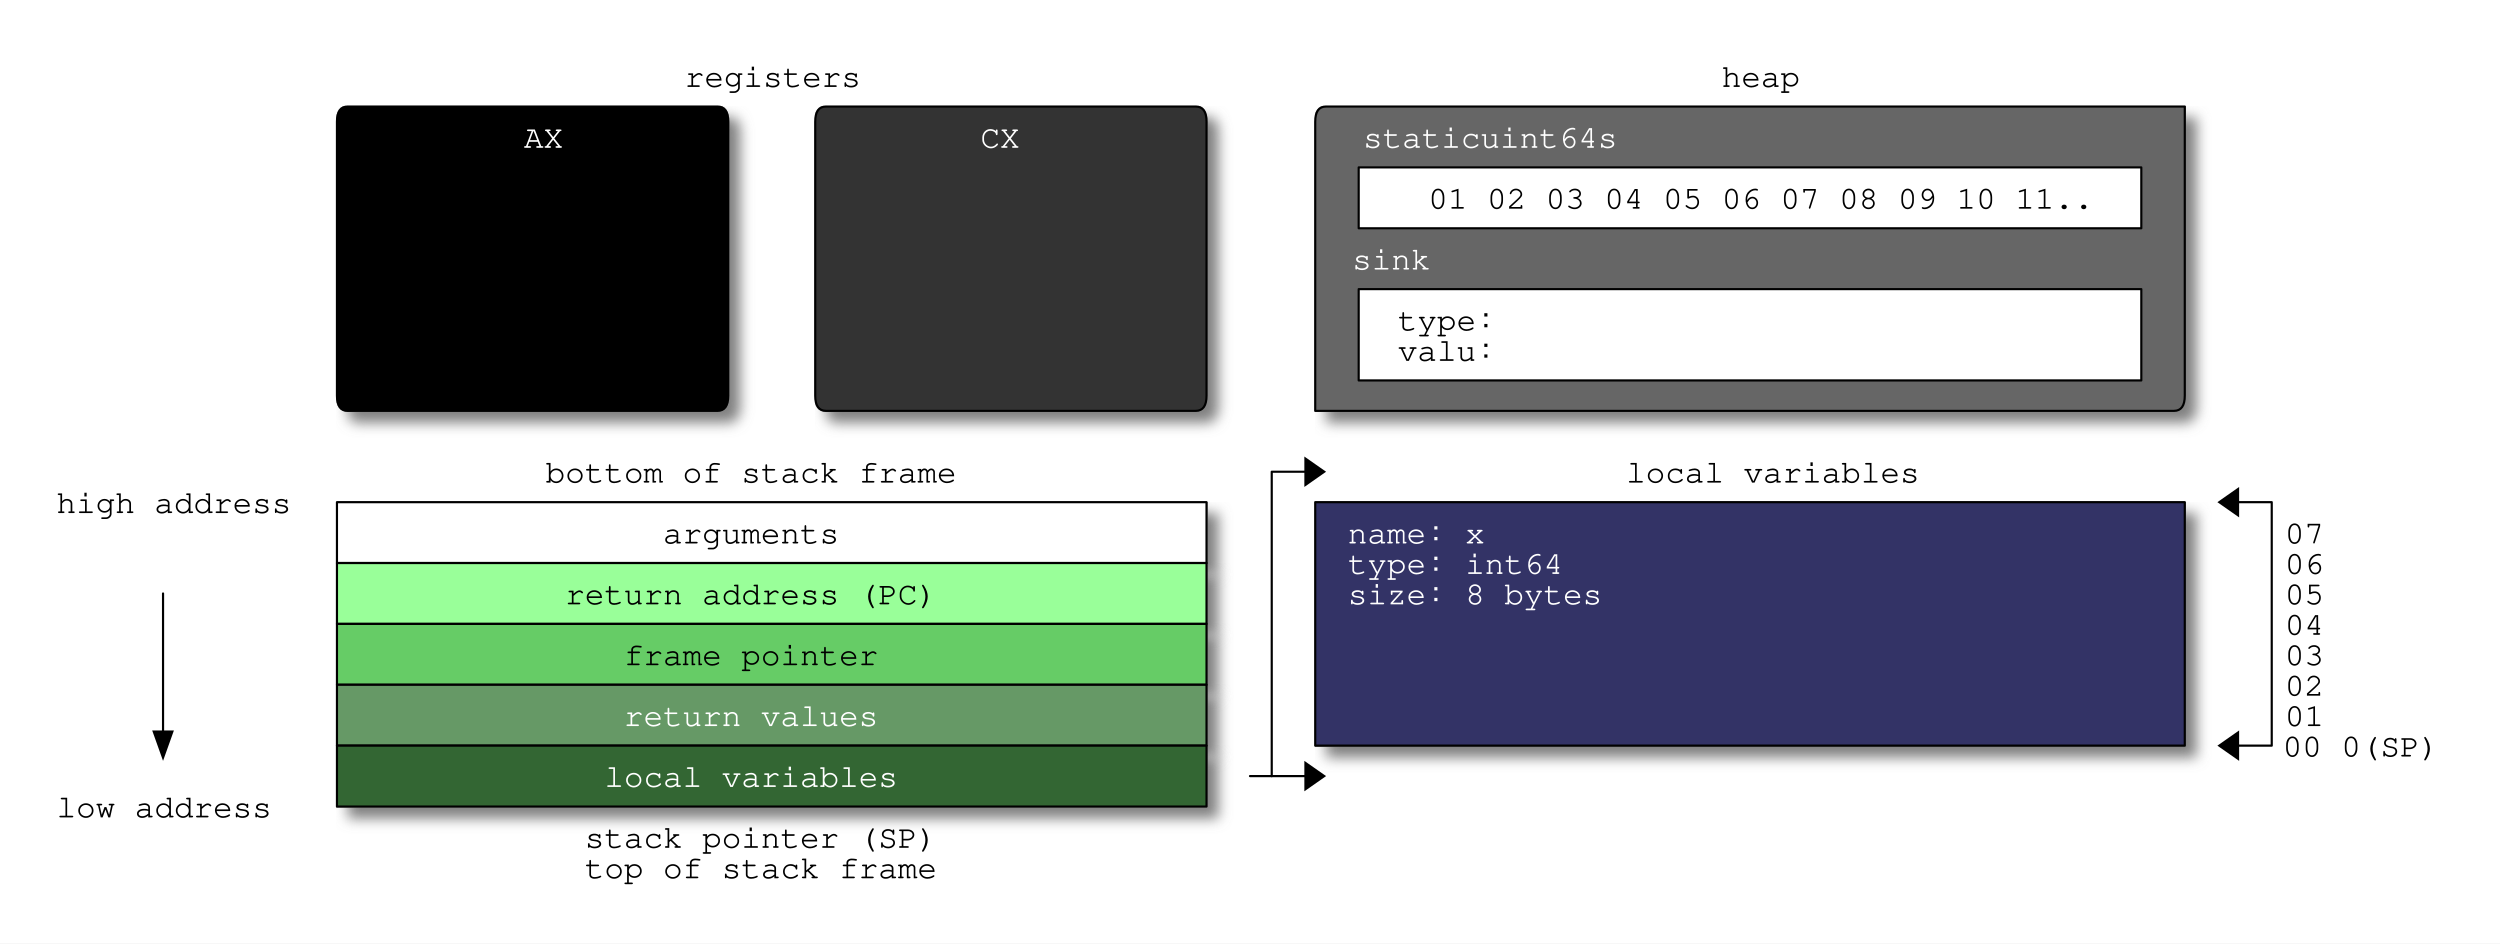
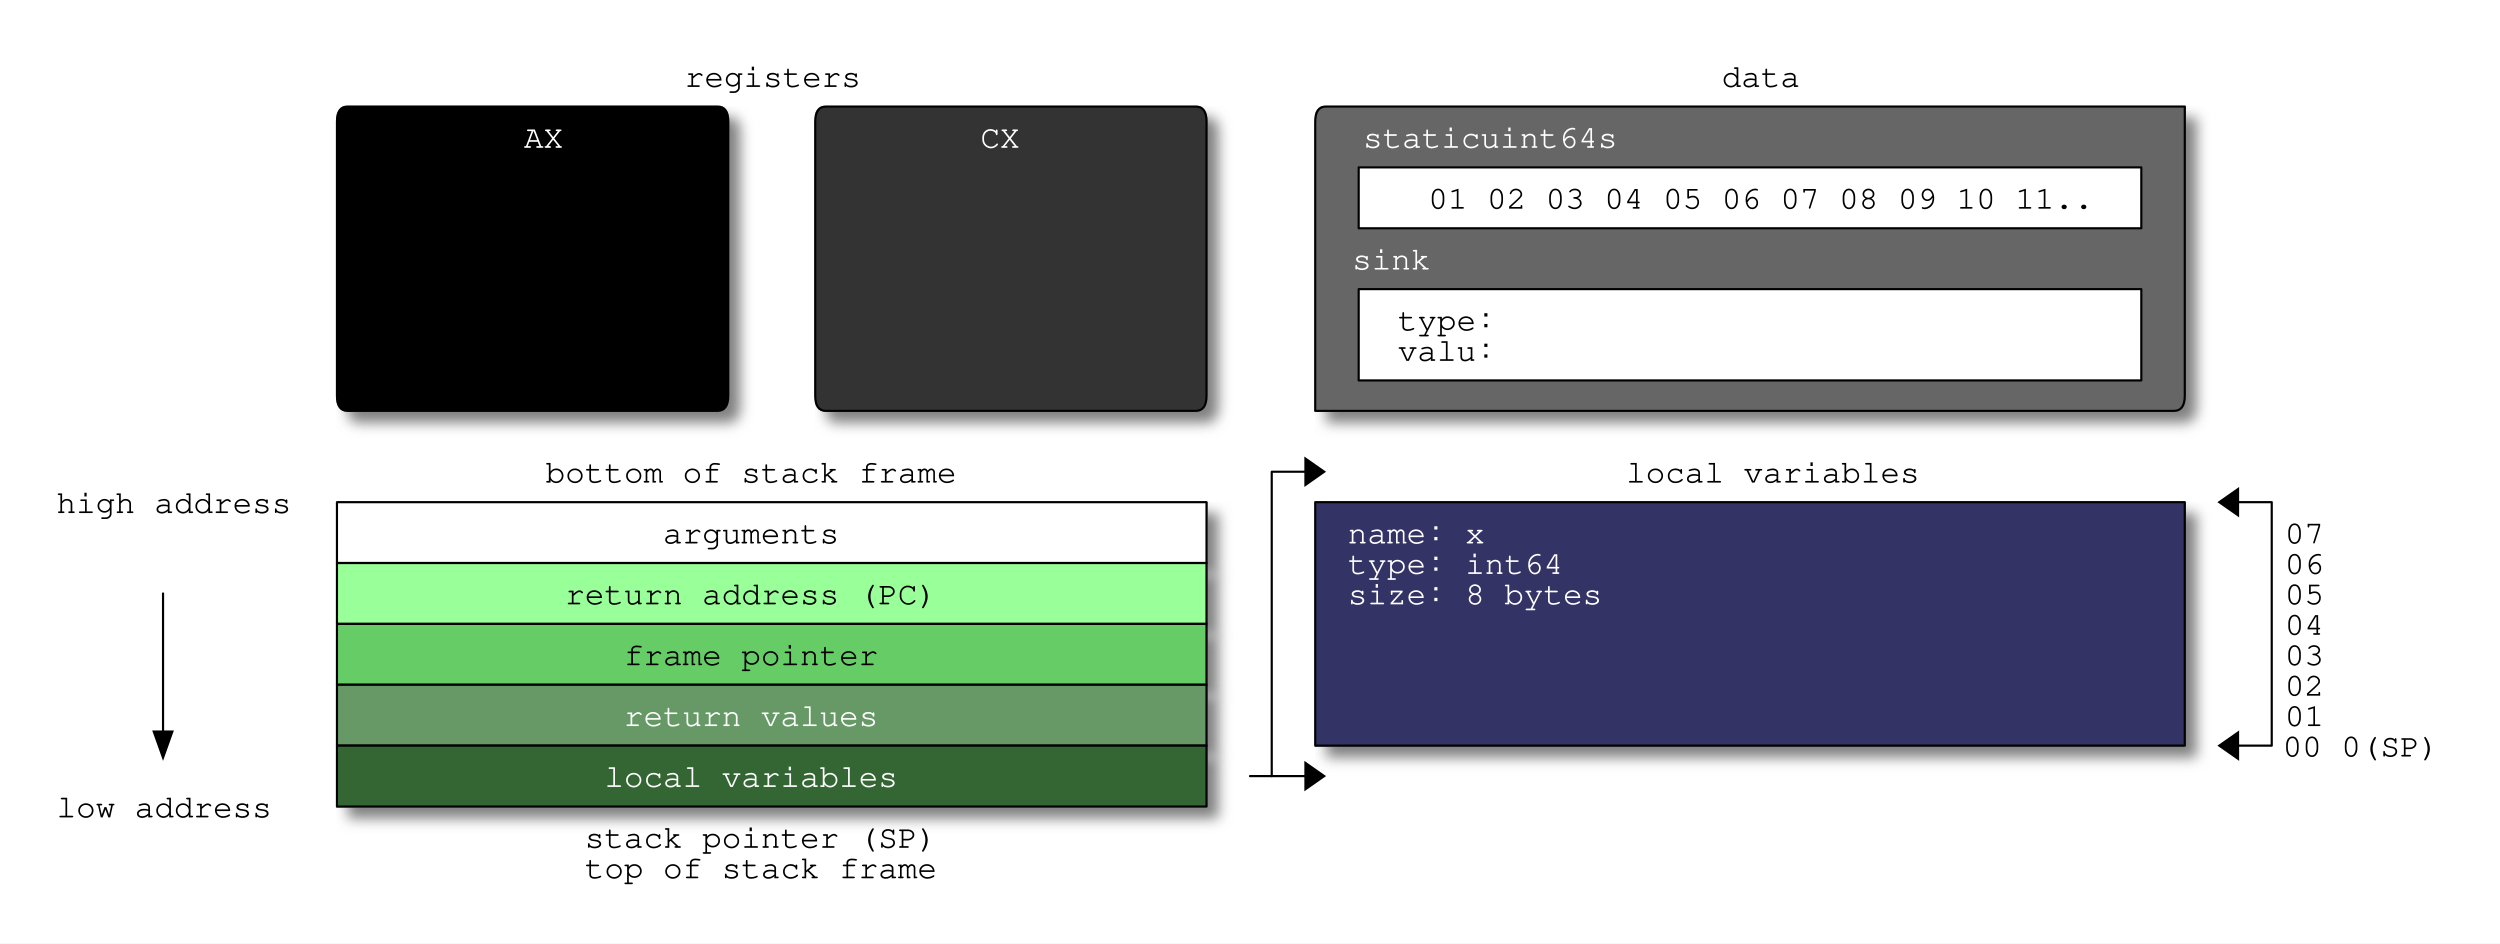
<svg xmlns="http://www.w3.org/2000/svg" width="1150" height="434" shape-rendering="geometricPrecision" version="1.0">
  <defs>
    <filter id="f2" x="0" y="0" width="200%" height="200%">
      <feOffset result="offOut" in="SourceGraphic" dx="5" dy="5" />
      <feGaussianBlur result="blurOut" in="offOut" stdDeviation="3" />
      <feBlend in="SourceGraphic" in2="blurOut" mode="normal" />
    </filter>
  </defs>
  <g stroke-width="1" stroke-linecap="square" stroke-linejoin="round">
    <rect x="0" y="0" width="1150" height="434" style="fill: #ffffff" />
    <path stroke="gray" fill="gray" filter="url(#f2)" d="M605.0 189.0 L1000.0 189.0 Q1005.0 189.0 1005.0 182.0 L1005.0 49.0 L1005.0 49.0 L610.0 49.0 Q605.0 49.0 605.0 56.0 L605.0 189.0 z" />
    <path stroke="gray" fill="gray" filter="url(#f2)" d="M605.0 343.0 L1005.0 343.0 L1005.0 231.0 L605.0 231.0 z" />
    <path stroke="gray" fill="gray" filter="url(#f2)" d="M160.0 189.0 Q155.0 189.0 155.0 182.0 L155.0 56.0 Q155.0 49.0 160.0 49.0 L330.0 49.0 L330.0 49.0 Q335.0 49.0 335.0 56.0 L335.0 182.0 L335.0 182.0 Q335.0 189.0 330.0 189.0 L160.0 189.0 z" />
    <path stroke="gray" fill="gray" filter="url(#f2)" d="M375.0 56.0 Q375.0 49.0 380.0 49.0 L550.0 49.0 Q555.0 49.0 555.0 56.0 L555.0 182.0 L555.0 182.0 Q555.0 189.0 550.0 189.0 L380.0 189.0 L380.0 189.0 Q375.0 189.0 375.0 182.0 L375.0 56.0 z" />
    <path stroke="gray" fill="gray" filter="url(#f2)" d="M625.0 175.0 L985.0 175.0 L985.0 133.0 L625.0 133.0 z" />
    <path stroke="gray" fill="gray" filter="url(#f2)" d="M555.0 231.0 L555.0 259.0 L155.0 259.0 L155.0 231.0 z" />
    <path stroke="gray" fill="gray" filter="url(#f2)" d="M555.0 259.0 L555.0 287.0 L155.0 287.0 L155.0 259.0 z" />
    <path stroke="gray" fill="gray" filter="url(#f2)" d="M555.0 287.0 L555.0 315.0 L155.0 315.0 L155.0 287.0 z" />
    <path stroke="gray" fill="gray" filter="url(#f2)" d="M555.0 315.0 L555.0 343.0 L155.0 343.0 L155.0 315.0 z" />
    <path stroke="gray" fill="gray" filter="url(#f2)" d="M555.0 343.0 L555.0 371.0 L155.0 371.0 L155.0 343.0 z" />
    <path stroke="gray" fill="gray" filter="url(#f2)" d="M625.0 105.0 L985.0 105.0 L985.0 77.0 L625.0 77.0 z" />
    <path stroke="#000000" stroke-width="1.0" stroke-linecap="round" stroke-linejoin="round" fill="#666666" d="M605.0 189.0 L1000.0 189.0 Q1005.0 189.0 1005.0 182.0 L1005.0 49.0 L1005.0 49.0 L610.0 49.0 Q605.0 49.0 605.0 56.0 L605.0 189.0 z" />
    <path stroke="#000000" stroke-width="1.0" stroke-linecap="round" stroke-linejoin="round" fill="#333366" d="M605.0 343.0 L1005.0 343.0 L1005.0 231.0 L605.0 231.0 z" />
    <path stroke="#000000" stroke-width="1.0" stroke-linecap="round" stroke-linejoin="round" fill="#000000" d="M160.0 189.0 Q155.0 189.0 155.0 182.0 L155.0 56.0 Q155.0 49.0 160.0 49.0 L330.0 49.0 L330.0 49.0 Q335.0 49.0 335.0 56.0 L335.0 182.0 L335.0 182.0 Q335.0 189.0 330.0 189.0 L160.0 189.0 z" />
    <path stroke="#000000" stroke-width="1.0" stroke-linecap="round" stroke-linejoin="round" fill="#333333" d="M375.0 56.0 Q375.0 49.0 380.0 49.0 L550.0 49.0 Q555.0 49.0 555.0 56.0 L555.0 182.0 L555.0 182.0 Q555.0 189.0 550.0 189.0 L380.0 189.0 L380.0 189.0 Q375.0 189.0 375.0 182.0 L375.0 56.0 z" />
    <path stroke="#000000" stroke-width="1.0" stroke-linecap="round" stroke-linejoin="round" fill="white" d="M625.0 175.0 L985.0 175.0 L985.0 133.0 L625.0 133.0 z" />
    <path stroke="#000000" stroke-width="1.0" stroke-linecap="round" stroke-linejoin="round" fill="#ffffff" d="M555.0 231.0 L555.0 259.0 L155.0 259.0 L155.0 231.0 z" />
    <path stroke="#000000" stroke-width="1.0" stroke-linecap="round" stroke-linejoin="round" fill="#99ff99" d="M555.0 259.0 L555.0 287.0 L155.0 287.0 L155.0 259.0 z" />
    <path stroke="#000000" stroke-width="1.0" stroke-linecap="round" stroke-linejoin="round" fill="#66cc66" d="M555.0 287.0 L555.0 315.0 L155.0 315.0 L155.0 287.0 z" />
    <path stroke="#000000" stroke-width="1.0" stroke-linecap="round" stroke-linejoin="round" fill="#669966" d="M555.0 315.0 L555.0 343.0 L155.0 343.0 L155.0 315.0 z" />
    <path stroke="#000000" stroke-width="1.0" stroke-linecap="round" stroke-linejoin="round" fill="#336633" d="M555.0 343.0 L555.0 371.0 L155.0 371.0 L155.0 343.0 z" />
    <path stroke="#000000" stroke-width="1.0" stroke-linecap="round" stroke-linejoin="round" fill="white" d="M625.0 105.0 L985.0 105.0 L985.0 77.0 L625.0 77.0 z" />
    <path stroke="#000000" stroke-width="1.0" stroke-linecap="round" stroke-linejoin="round" fill="none" d="M1025.0 231.0 L1045.0 231.0 L1045.0 343.0 L1025.0 343.0 " />
    <path stroke="#000000" stroke-width="1.0" stroke-linecap="round" stroke-linejoin="round" fill="none" d="M585.0 357.0 L585.0 217.0 L605.0 217.0 " />
    <path stroke="none" stroke-width="1.0" stroke-linecap="round" stroke-linejoin="round" fill="#000000" d="M600.0 210.0 L610.0 217.0 L600.0 224.0 z" />
    <path stroke="none" stroke-width="1.0" stroke-linecap="round" stroke-linejoin="round" fill="#000000" d="M1030.0 224.0 L1020.0 231.0 L1030.0 238.0 z" />
    <path stroke="none" stroke-width="1.0" stroke-linecap="round" stroke-linejoin="round" fill="#000000" d="M70.0 336.0 L75.0 350.0 L80.0 336.0 z" />
    <path stroke="none" stroke-width="1.0" stroke-linecap="round" stroke-linejoin="round" fill="#000000" d="M1030.0 336.0 L1020.0 343.0 L1030.0 350.0 z" />
    <path stroke="none" stroke-width="1.0" stroke-linecap="round" stroke-linejoin="round" fill="#000000" d="M600.0 350.0 L610.0 357.0 L600.0 364.0 z" />
    <path stroke="#000000" stroke-width="1.0" stroke-linecap="round" stroke-linejoin="round" fill="none" d="M75.0 343.0 L75.0 273.0 " />
    <path stroke="#000000" stroke-width="1.0" stroke-linecap="round" stroke-linejoin="round" fill="none" d="M585.0 357.0 L605.0 357.0 " />
    <path stroke="#000000" stroke-width="1.0" stroke-linecap="round" stroke-linejoin="round" fill="none" d="M575.0 357.0 L585.0 357.0 " />
    <text x="269" y="390" font-family="Courier" font-size="15" stroke="none" fill="#000000">stack pointer (SP)</text>
    <text x="269" y="404" font-family="Courier" font-size="15" stroke="none" fill="#000000">top of stack frame</text>
    <text x="278" y="362" font-family="Courier" font-size="15" stroke="none" fill="#ffffff">local variables</text>
    <text x="260" y="278" font-family="Courier" font-size="15" stroke="none" fill="#000000">return address (PC)</text>
    <text x="287" y="306" font-family="Courier" font-size="15" stroke="none" fill="#000000">frame pointer</text>
    <text x="287" y="334" font-family="Courier" font-size="15" stroke="none" fill="#ffffff">return values</text>
    <text x="305" y="250" font-family="Courier" font-size="15" stroke="none" fill="#000000">arguments</text>
    <text x="251" y="222" font-family="Courier" font-size="15" stroke="none" fill="#000000">bottom of stack frame</text>
    <text x="26" y="376" font-family="Courier" font-size="15" stroke="none" fill="#000000">low address</text>
    <text x="26" y="236" font-family="Courier" font-size="15" stroke="none" fill="#000000">high address</text>
    <text x="241" y="68" font-family="Courier" font-size="15" stroke="none" fill="#ffffff">AX</text>
    <text x="315" y="40" font-family="Courier" font-size="15" stroke="none" fill="#000000">registers</text>
    <text x="451" y="68" font-family="Courier" font-size="15" stroke="none" fill="#ffffff">CX</text>
    <text x="620" y="250" font-family="Courier" font-size="15" stroke="none" fill="#ffffff">name꞉ x</text>
    <text x="620" y="264" font-family="Courier" font-size="15" stroke="none" fill="#ffffff">type꞉ int64</text>
    <text x="620" y="278" font-family="Courier" font-size="15" stroke="none" fill="#ffffff">size꞉ 8 bytes</text>
    <text x="622" y="124" font-family="Courier" font-size="15" stroke="none" fill="#ffffff">sink</text>
    <text x="627" y="68" font-family="Courier" font-size="15" stroke="none" fill="#ffffff">staticuint64s</text>
    <text x="657" y="96" font-family="Courier" font-size="15" stroke="none" fill="#000000">01 02 03 04 05 06 07 08 09 10 11..</text>
    <text x="748" y="222" font-family="Courier" font-size="15" stroke="none" fill="#000000">local variables</text>
    <text x="643" y="152" font-family="Courier" font-size="15" stroke="none" fill="#000000">type꞉</text>
    <text x="643" y="166" font-family="Courier" font-size="15" stroke="none" fill="#000000">valu꞉</text>
-     <text x="792" y="40" font-family="Courier" font-size="15" stroke="none" fill="#000000">heap</text>
+     <text x="792" y="40" font-family="Courier" font-size="15" stroke="none" fill="#000000">data</text>
    <text x="1051" y="250" font-family="Courier" font-size="15" stroke="none" fill="#000000">07</text>
    <text x="1051" y="264" font-family="Courier" font-size="15" stroke="none" fill="#000000">06</text>
    <text x="1051" y="278" font-family="Courier" font-size="15" stroke="none" fill="#000000">05</text>
    <text x="1051" y="292" font-family="Courier" font-size="15" stroke="none" fill="#000000">04</text>
    <text x="1051" y="306" font-family="Courier" font-size="15" stroke="none" fill="#000000">03</text>
    <text x="1051" y="320" font-family="Courier" font-size="15" stroke="none" fill="#000000">02</text>
    <text x="1051" y="334" font-family="Courier" font-size="15" stroke="none" fill="#000000">01</text>
    <text x="1050" y="348" font-family="Courier" font-size="15" stroke="none" fill="#000000">00 0(SP)</text>
  </g>
</svg>
